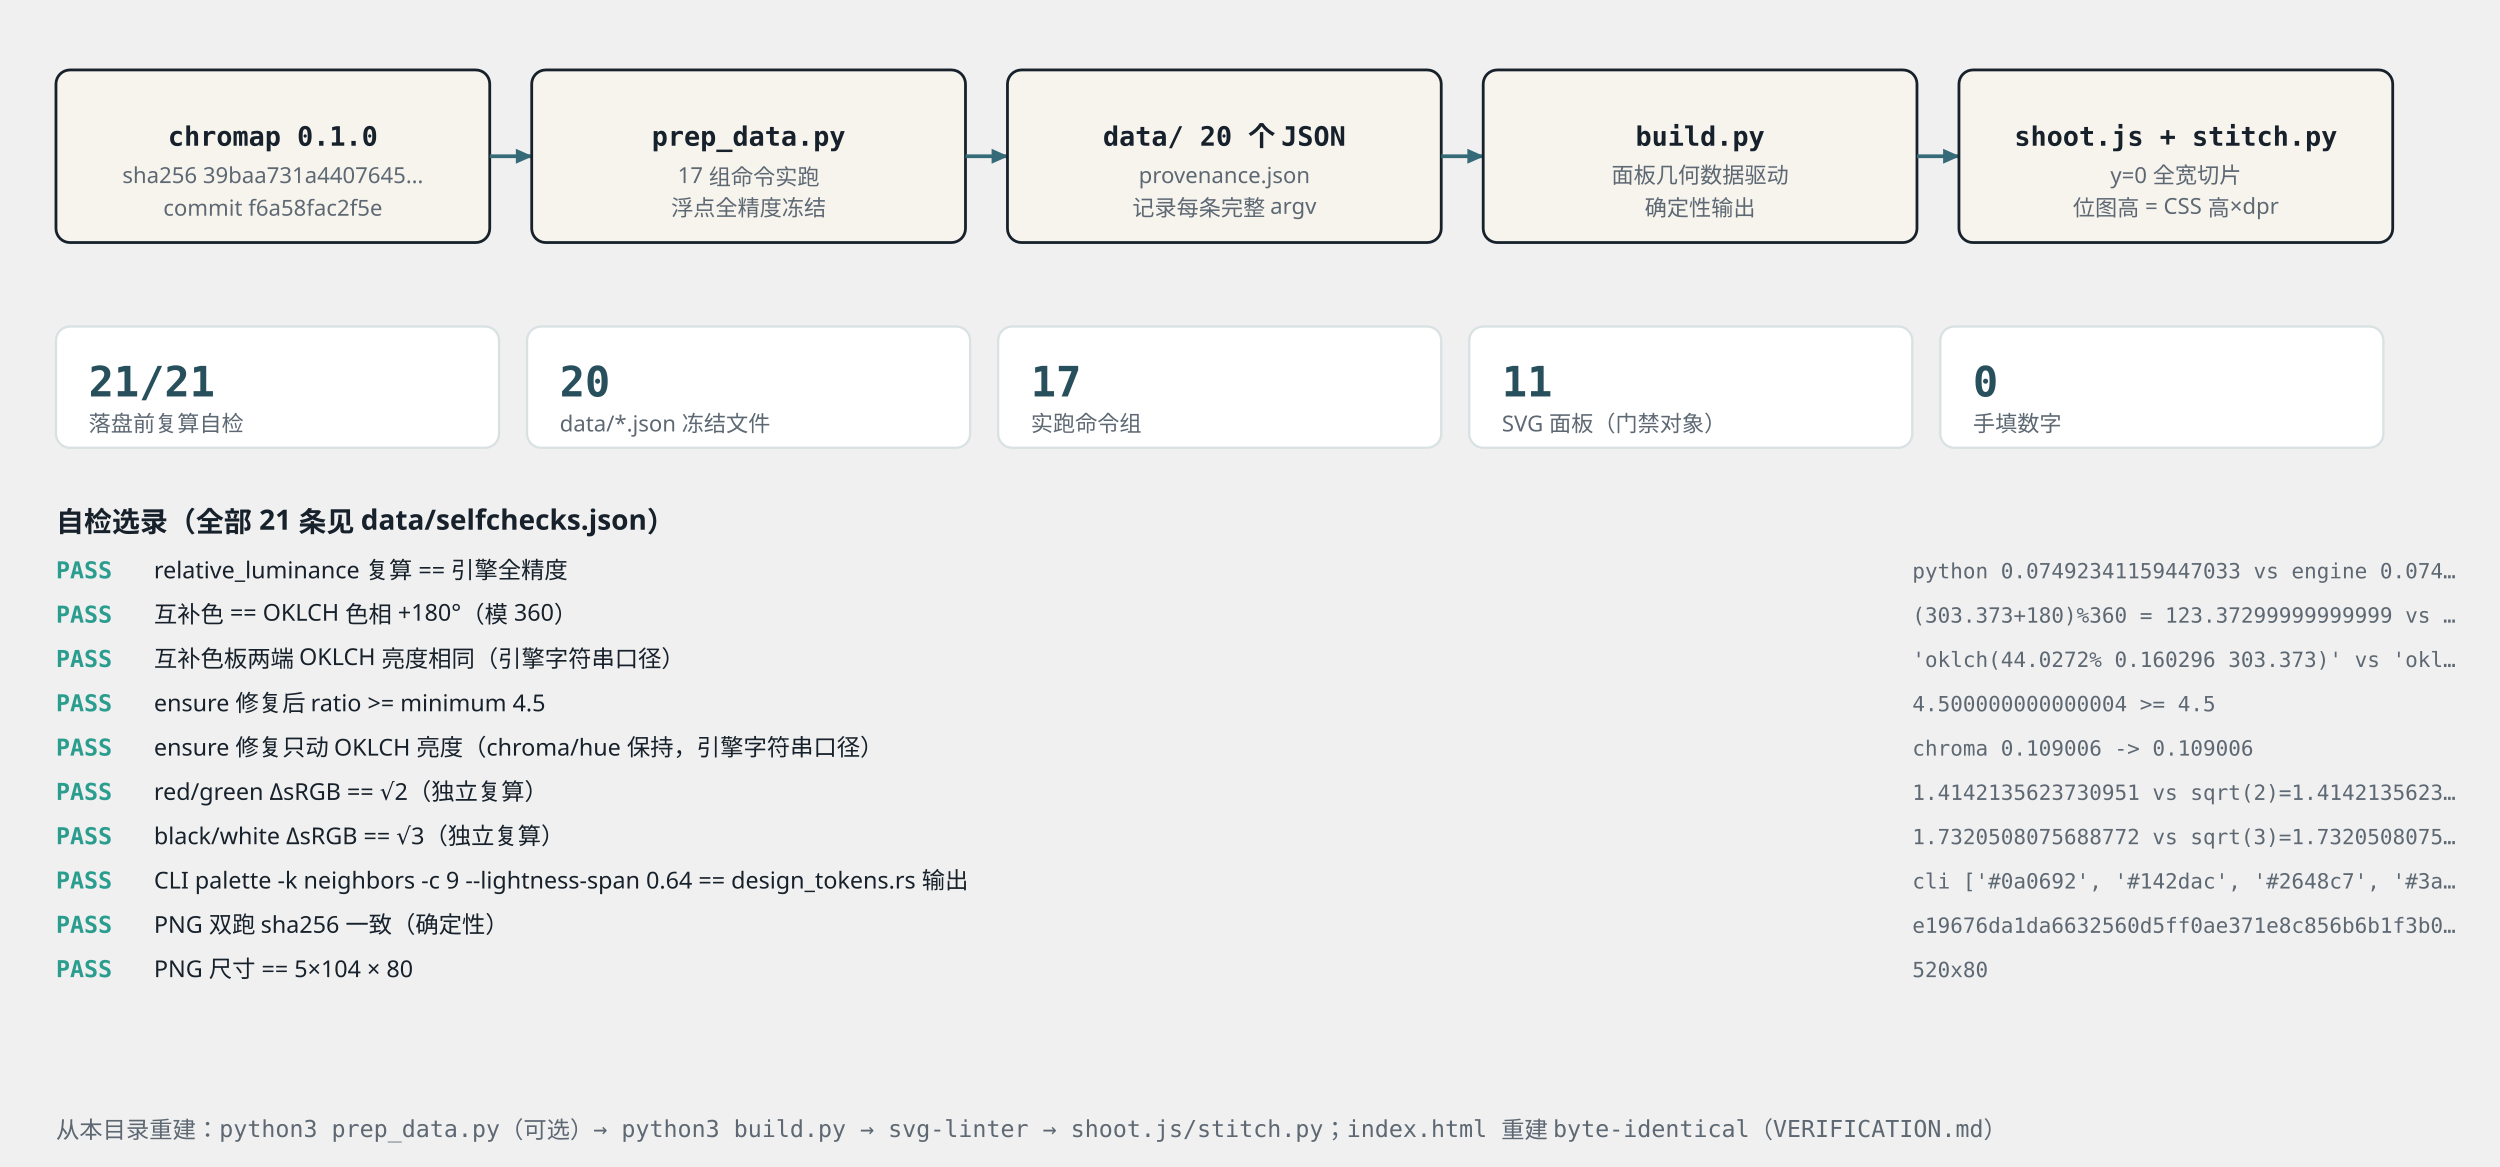
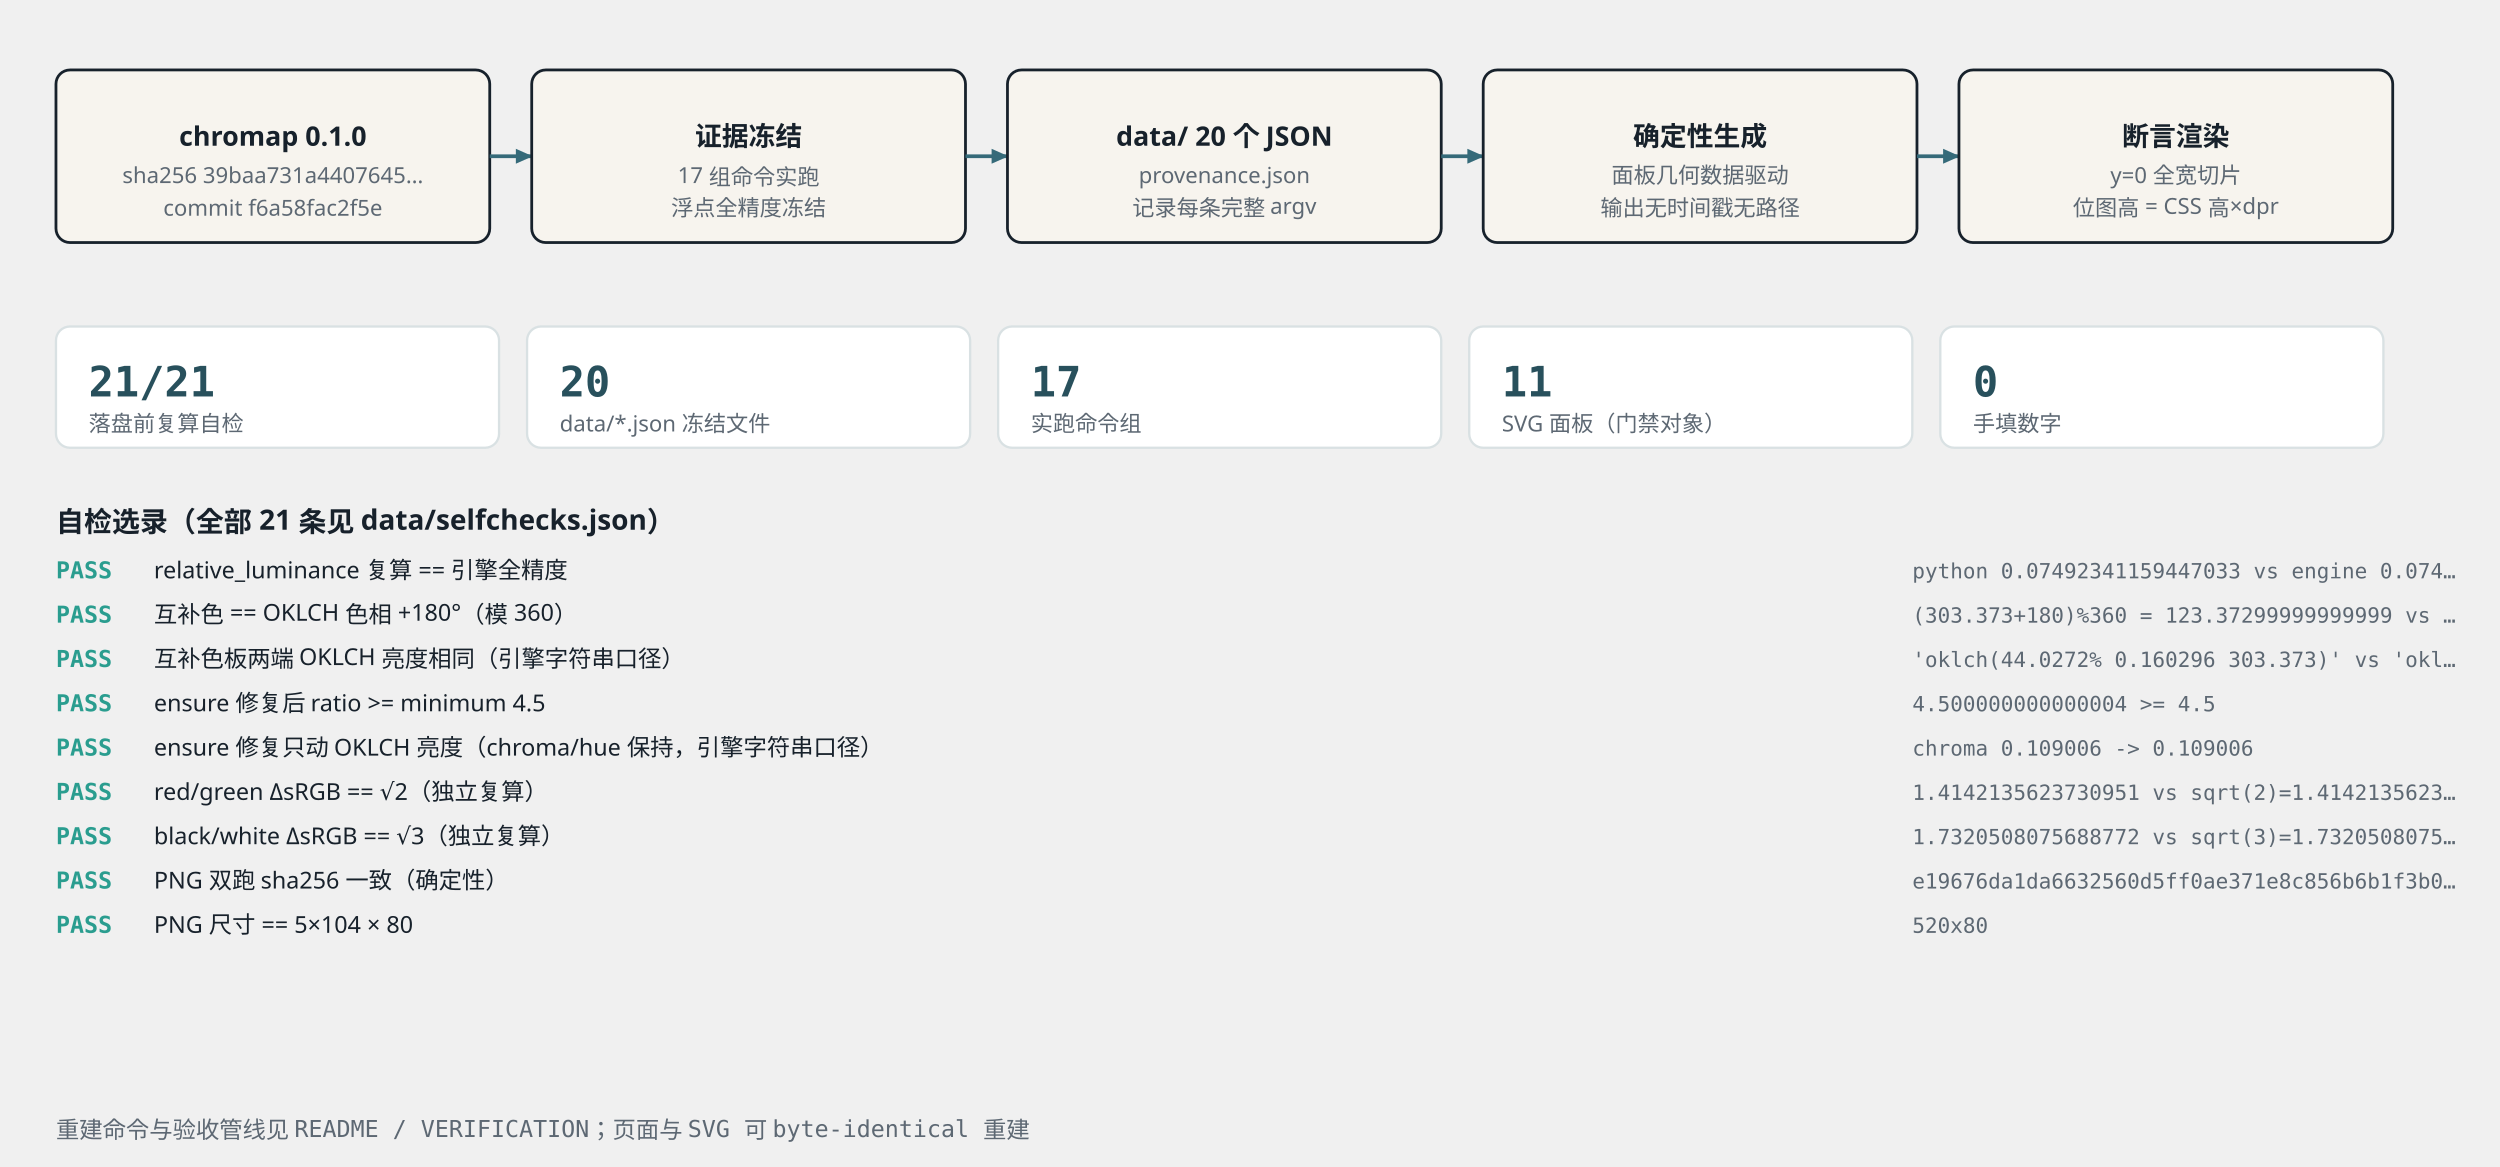
<svg xmlns="http://www.w3.org/2000/svg" id="p-evidence" viewBox="0 0 1072 500" width="1072" height="500" role="img">
  <defs>
    <marker id="p-evidence-arrow" viewBox="0 0 10 10" refX="8.5" refY="5" markerWidth="5" markerHeight="5" orient="auto-start-reverse">
      <path d="M 0,1 L 9,5 L 0,9 z" fill="#356A79" />
    </marker>
  </defs>
  <rect x="24" y="30" width="186" height="74" fill="#F7F4EE" rx="6" stroke="#17212B" stroke-width="1.2" />
-   <text x="117.0" y="62.5" font-size="11.5" fill="#17212B" font-family="'0xProto Nerd Font','SF Mono',Menlo,monospace" font-weight="600" text-anchor="middle">chromap 0.1.0</text>
+   <text x="117.0" y="62.5" font-size="11.5" fill="#17212B" font-family="'Source Han Sans SC','PingFang SC',sans-serif" font-weight="600" text-anchor="middle">chromap 0.1.0</text>
  <text x="117.0" y="78.5" font-size="9.5" fill="#5D6873" font-family="'Source Han Sans SC','PingFang SC',sans-serif" font-weight="400" text-anchor="middle">sha256 39baa731a4407645…</text>
  <text x="117.0" y="92.5" font-size="9.5" fill="#5D6873" font-family="'Source Han Sans SC','PingFang SC',sans-serif" font-weight="400" text-anchor="middle">commit f6a58fac2f5e</text>
  <path d="M 210,67.0 L 228,67.0" fill="none" stroke="#356A79" stroke-width="1.6" marker-end="url(#p-evidence-arrow)" />
  <rect x="228" y="30" width="186" height="74" fill="#F7F4EE" rx="6" stroke="#17212B" stroke-width="1.2" />
-   <text x="321.0" y="62.5" font-size="11.5" fill="#17212B" font-family="'0xProto Nerd Font','SF Mono',Menlo,monospace" font-weight="600" text-anchor="middle">prep_data.py</text>
+   <text x="321.0" y="62.5" font-size="11.5" fill="#17212B" font-family="'Source Han Sans SC','PingFang SC',sans-serif" font-weight="600" text-anchor="middle">证据冻结</text>
  <text x="321.0" y="78.5" font-size="9.5" fill="#5D6873" font-family="'Source Han Sans SC','PingFang SC',sans-serif" font-weight="400" text-anchor="middle">17 组命令实跑</text>
  <text x="321.0" y="92.5" font-size="9.5" fill="#5D6873" font-family="'Source Han Sans SC','PingFang SC',sans-serif" font-weight="400" text-anchor="middle">浮点全精度冻结</text>
  <path d="M 414,67.0 L 432,67.0" fill="none" stroke="#356A79" stroke-width="1.6" marker-end="url(#p-evidence-arrow)" />
  <rect x="432" y="30" width="186" height="74" fill="#F7F4EE" rx="6" stroke="#17212B" stroke-width="1.2" />
-   <text x="525.0" y="62.5" font-size="11.5" fill="#17212B" font-family="'0xProto Nerd Font','SF Mono',Menlo,monospace" font-weight="600" text-anchor="middle">data/ 20 个 JSON</text>
+   <text x="525.0" y="62.5" font-size="11.5" fill="#17212B" font-family="'Source Han Sans SC','PingFang SC',sans-serif" font-weight="600" text-anchor="middle">data/ 20 个 JSON</text>
  <text x="525.0" y="78.5" font-size="9.5" fill="#5D6873" font-family="'Source Han Sans SC','PingFang SC',sans-serif" font-weight="400" text-anchor="middle">provenance.json</text>
  <text x="525.0" y="92.5" font-size="9.5" fill="#5D6873" font-family="'Source Han Sans SC','PingFang SC',sans-serif" font-weight="400" text-anchor="middle">记录每条完整 argv</text>
  <path d="M 618,67.0 L 636,67.0" fill="none" stroke="#356A79" stroke-width="1.6" marker-end="url(#p-evidence-arrow)" />
  <rect x="636" y="30" width="186" height="74" fill="#F7F4EE" rx="6" stroke="#17212B" stroke-width="1.2" />
-   <text x="729.0" y="62.5" font-size="11.5" fill="#17212B" font-family="'0xProto Nerd Font','SF Mono',Menlo,monospace" font-weight="600" text-anchor="middle">build.py</text>
+   <text x="729.0" y="62.5" font-size="11.5" fill="#17212B" font-family="'Source Han Sans SC','PingFang SC',sans-serif" font-weight="600" text-anchor="middle">确定性生成</text>
  <text x="729.0" y="78.5" font-size="9.5" fill="#5D6873" font-family="'Source Han Sans SC','PingFang SC',sans-serif" font-weight="400" text-anchor="middle">面板几何数据驱动</text>
-   <text x="729.0" y="92.5" font-size="9.5" fill="#5D6873" font-family="'Source Han Sans SC','PingFang SC',sans-serif" font-weight="400" text-anchor="middle">确定性输出</text>
+   <text x="729.0" y="92.5" font-size="9.5" fill="#5D6873" font-family="'Source Han Sans SC','PingFang SC',sans-serif" font-weight="400" text-anchor="middle">输出无时间戳无路径</text>
  <path d="M 822,67.0 L 840,67.0" fill="none" stroke="#356A79" stroke-width="1.6" marker-end="url(#p-evidence-arrow)" />
  <rect x="840" y="30" width="186" height="74" fill="#F7F4EE" rx="6" stroke="#17212B" stroke-width="1.2" />
-   <text x="933.0" y="62.5" font-size="11.5" fill="#17212B" font-family="'0xProto Nerd Font','SF Mono',Menlo,monospace" font-weight="600" text-anchor="middle">shoot.js + stitch.py</text>
+   <text x="933.0" y="62.5" font-size="11.5" fill="#17212B" font-family="'Source Han Sans SC','PingFang SC',sans-serif" font-weight="600" text-anchor="middle">断言渲染</text>
  <text x="933.0" y="78.5" font-size="9.5" fill="#5D6873" font-family="'Source Han Sans SC','PingFang SC',sans-serif" font-weight="400" text-anchor="middle">y=0 全宽切片</text>
  <text x="933.0" y="92.5" font-size="9.5" fill="#5D6873" font-family="'Source Han Sans SC','PingFang SC',sans-serif" font-weight="400" text-anchor="middle">位图高 = CSS 高×dpr</text>
  <rect x="24" y="140" width="190" height="52" fill="#FFFFFF" rx="6" stroke="#D9E1E3" stroke-width="1" />
  <text x="38" y="170" font-size="18" fill="#28505C" font-family="'0xProto Nerd Font','SF Mono',Menlo,monospace" font-weight="600" text-anchor="start">21/21</text>
  <text x="38" y="185" font-size="9.5" fill="#5D6873" font-family="'Source Han Sans SC','PingFang SC',sans-serif" font-weight="400" text-anchor="start">落盘前复算自检</text>
  <rect x="226" y="140" width="190" height="52" fill="#FFFFFF" rx="6" stroke="#D9E1E3" stroke-width="1" />
  <text x="240" y="170" font-size="18" fill="#28505C" font-family="'0xProto Nerd Font','SF Mono',Menlo,monospace" font-weight="600" text-anchor="start">20</text>
  <text x="240" y="185" font-size="9.5" fill="#5D6873" font-family="'Source Han Sans SC','PingFang SC',sans-serif" font-weight="400" text-anchor="start">data/*.json 冻结文件</text>
  <rect x="428" y="140" width="190" height="52" fill="#FFFFFF" rx="6" stroke="#D9E1E3" stroke-width="1" />
  <text x="442" y="170" font-size="18" fill="#28505C" font-family="'0xProto Nerd Font','SF Mono',Menlo,monospace" font-weight="600" text-anchor="start">17</text>
  <text x="442" y="185" font-size="9.5" fill="#5D6873" font-family="'Source Han Sans SC','PingFang SC',sans-serif" font-weight="400" text-anchor="start">实跑命令组</text>
  <rect x="630" y="140" width="190" height="52" fill="#FFFFFF" rx="6" stroke="#D9E1E3" stroke-width="1" />
  <text x="644" y="170" font-size="18" fill="#28505C" font-family="'0xProto Nerd Font','SF Mono',Menlo,monospace" font-weight="600" text-anchor="start">11</text>
  <text x="644" y="185" font-size="9.5" fill="#5D6873" font-family="'Source Han Sans SC','PingFang SC',sans-serif" font-weight="400" text-anchor="start">SVG 面板（门禁对象）</text>
  <rect x="832" y="140" width="190" height="52" fill="#FFFFFF" rx="6" stroke="#D9E1E3" stroke-width="1" />
  <text x="846" y="170" font-size="18" fill="#28505C" font-family="'0xProto Nerd Font','SF Mono',Menlo,monospace" font-weight="600" text-anchor="start">0</text>
  <text x="846" y="185" font-size="9.5" fill="#5D6873" font-family="'Source Han Sans SC','PingFang SC',sans-serif" font-weight="400" text-anchor="start">手填数字</text>
  <text x="24" y="228" font-size="12" fill="#17212B" font-family="'Source Han Sans SC','PingFang SC',sans-serif" font-weight="600" text-anchor="start">自检选录（全部 21 条见 data/selfchecks.json）</text>
  <text x="24" y="248" font-size="10" fill="#2A9D8F" font-family="'0xProto Nerd Font','SF Mono',Menlo,monospace" font-weight="600" text-anchor="start">PASS</text>
  <text x="66" y="248" font-size="10" fill="#17212B" font-family="'Source Han Sans SC','PingFang SC',sans-serif" font-weight="400" text-anchor="start">relative_luminance 复算 == 引擎全精度</text>
  <text x="820" y="248" font-size="9" fill="#5D6873" font-family="'0xProto Nerd Font','SF Mono',Menlo,monospace" font-weight="400" text-anchor="start">python 0.07492341159447033 vs engine 0.074…</text>
  <text x="24" y="267" font-size="10" fill="#2A9D8F" font-family="'0xProto Nerd Font','SF Mono',Menlo,monospace" font-weight="600" text-anchor="start">PASS</text>
  <text x="66" y="267" font-size="10" fill="#17212B" font-family="'Source Han Sans SC','PingFang SC',sans-serif" font-weight="400" text-anchor="start">互补色 == OKLCH 色相 +180°（模 360）</text>
  <text x="820" y="267" font-size="9" fill="#5D6873" font-family="'0xProto Nerd Font','SF Mono',Menlo,monospace" font-weight="400" text-anchor="start">(303.373+180)%360 = 123.37299999999999 vs …</text>
  <text x="24" y="286" font-size="10" fill="#2A9D8F" font-family="'0xProto Nerd Font','SF Mono',Menlo,monospace" font-weight="600" text-anchor="start">PASS</text>
  <text x="66" y="286" font-size="10" fill="#17212B" font-family="'Source Han Sans SC','PingFang SC',sans-serif" font-weight="400" text-anchor="start">互补色板两端 OKLCH 亮度相同（引擎字符串口径）</text>
  <text x="820" y="286" font-size="9" fill="#5D6873" font-family="'0xProto Nerd Font','SF Mono',Menlo,monospace" font-weight="400" text-anchor="start">'oklch(44.0272% 0.160296 303.373)' vs 'okl…</text>
  <text x="24" y="305" font-size="10" fill="#2A9D8F" font-family="'0xProto Nerd Font','SF Mono',Menlo,monospace" font-weight="600" text-anchor="start">PASS</text>
  <text x="66" y="305" font-size="10" fill="#17212B" font-family="'Source Han Sans SC','PingFang SC',sans-serif" font-weight="400" text-anchor="start">ensure 修复后 ratio &gt;= minimum 4.5</text>
  <text x="820" y="305" font-size="9" fill="#5D6873" font-family="'0xProto Nerd Font','SF Mono',Menlo,monospace" font-weight="400" text-anchor="start">4.500000000000004 &gt;= 4.5</text>
  <text x="24" y="324" font-size="10" fill="#2A9D8F" font-family="'0xProto Nerd Font','SF Mono',Menlo,monospace" font-weight="600" text-anchor="start">PASS</text>
  <text x="66" y="324" font-size="10" fill="#17212B" font-family="'Source Han Sans SC','PingFang SC',sans-serif" font-weight="400" text-anchor="start">ensure 修复只动 OKLCH 亮度（chroma/hue 保持，引擎字符串口径）</text>
  <text x="820" y="324" font-size="9" fill="#5D6873" font-family="'0xProto Nerd Font','SF Mono',Menlo,monospace" font-weight="400" text-anchor="start">chroma 0.109006 -&gt; 0.109006</text>
  <text x="24" y="343" font-size="10" fill="#2A9D8F" font-family="'0xProto Nerd Font','SF Mono',Menlo,monospace" font-weight="600" text-anchor="start">PASS</text>
  <text x="66" y="343" font-size="10" fill="#17212B" font-family="'Source Han Sans SC','PingFang SC',sans-serif" font-weight="400" text-anchor="start">red/green ΔsRGB == √2（独立复算）</text>
  <text x="820" y="343" font-size="9" fill="#5D6873" font-family="'0xProto Nerd Font','SF Mono',Menlo,monospace" font-weight="400" text-anchor="start">1.4142135623730951 vs sqrt(2)=1.4142135623…</text>
  <text x="24" y="362" font-size="10" fill="#2A9D8F" font-family="'0xProto Nerd Font','SF Mono',Menlo,monospace" font-weight="600" text-anchor="start">PASS</text>
  <text x="66" y="362" font-size="10" fill="#17212B" font-family="'Source Han Sans SC','PingFang SC',sans-serif" font-weight="400" text-anchor="start">black/white ΔsRGB == √3（独立复算）</text>
  <text x="820" y="362" font-size="9" fill="#5D6873" font-family="'0xProto Nerd Font','SF Mono',Menlo,monospace" font-weight="400" text-anchor="start">1.7320508075688772 vs sqrt(3)=1.7320508075…</text>
  <text x="24" y="381" font-size="10" fill="#2A9D8F" font-family="'0xProto Nerd Font','SF Mono',Menlo,monospace" font-weight="600" text-anchor="start">PASS</text>
-   <text x="66" y="381" font-size="10" fill="#17212B" font-family="'Source Han Sans SC','PingFang SC',sans-serif" font-weight="400" text-anchor="start">CLI palette -k neighbors -c 9 --lightness-span 0.64 == design_tokens.rs 输出</text>
-   <text x="820" y="381" font-size="9" fill="#5D6873" font-family="'0xProto Nerd Font','SF Mono',Menlo,monospace" font-weight="400" text-anchor="start">cli ['#0a0692', '#142dac', '#2648c7', '#3a…</text>
+   <text x="66" y="381" font-size="10" fill="#17212B" font-family="'Source Han Sans SC','PingFang SC',sans-serif" font-weight="400" text-anchor="start">PNG 双跑 sha256 一致（确定性）</text>
+   <text x="820" y="381" font-size="9" fill="#5D6873" font-family="'0xProto Nerd Font','SF Mono',Menlo,monospace" font-weight="400" text-anchor="start">e19676da1da6632560d5ff0ae371e8c856b6b1f3b0…</text>
  <text x="24" y="400" font-size="10" fill="#2A9D8F" font-family="'0xProto Nerd Font','SF Mono',Menlo,monospace" font-weight="600" text-anchor="start">PASS</text>
-   <text x="66" y="400" font-size="10" fill="#17212B" font-family="'Source Han Sans SC','PingFang SC',sans-serif" font-weight="400" text-anchor="start">PNG 双跑 sha256 一致（确定性）</text>
-   <text x="820" y="400" font-size="9" fill="#5D6873" font-family="'0xProto Nerd Font','SF Mono',Menlo,monospace" font-weight="400" text-anchor="start">e19676da1da6632560d5ff0ae371e8c856b6b1f3b0…</text>
-   <text x="24" y="419" font-size="10" fill="#2A9D8F" font-family="'0xProto Nerd Font','SF Mono',Menlo,monospace" font-weight="600" text-anchor="start">PASS</text>
-   <text x="66" y="419" font-size="10" fill="#17212B" font-family="'Source Han Sans SC','PingFang SC',sans-serif" font-weight="400" text-anchor="start">PNG 尺寸 == 5×104 × 80</text>
-   <text x="820" y="419" font-size="9" fill="#5D6873" font-family="'0xProto Nerd Font','SF Mono',Menlo,monospace" font-weight="400" text-anchor="start">520x80</text>
-   <text x="24" y="488" font-size="10" fill="#5D6873" font-family="'0xProto Nerd Font','SF Mono',Menlo,monospace" font-weight="400" text-anchor="start">从本目录重建：python3 prep_data.py（可选）→ python3 build.py → svg-linter → shoot.js/stitch.py；index.html 重建 byte-identical（VERIFICATION.md）</text>
+   <text x="66" y="400" font-size="10" fill="#17212B" font-family="'Source Han Sans SC','PingFang SC',sans-serif" font-weight="400" text-anchor="start">PNG 尺寸 == 5×104 × 80</text>
+   <text x="820" y="400" font-size="9" fill="#5D6873" font-family="'0xProto Nerd Font','SF Mono',Menlo,monospace" font-weight="400" text-anchor="start">520x80</text>
+   <text x="24" y="488" font-size="10" fill="#5D6873" font-family="'0xProto Nerd Font','SF Mono',Menlo,monospace" font-weight="400" text-anchor="start">重建命令与验收管线见 README / VERIFICATION；页面与 SVG 可 byte-identical 重建</text>
</svg>
